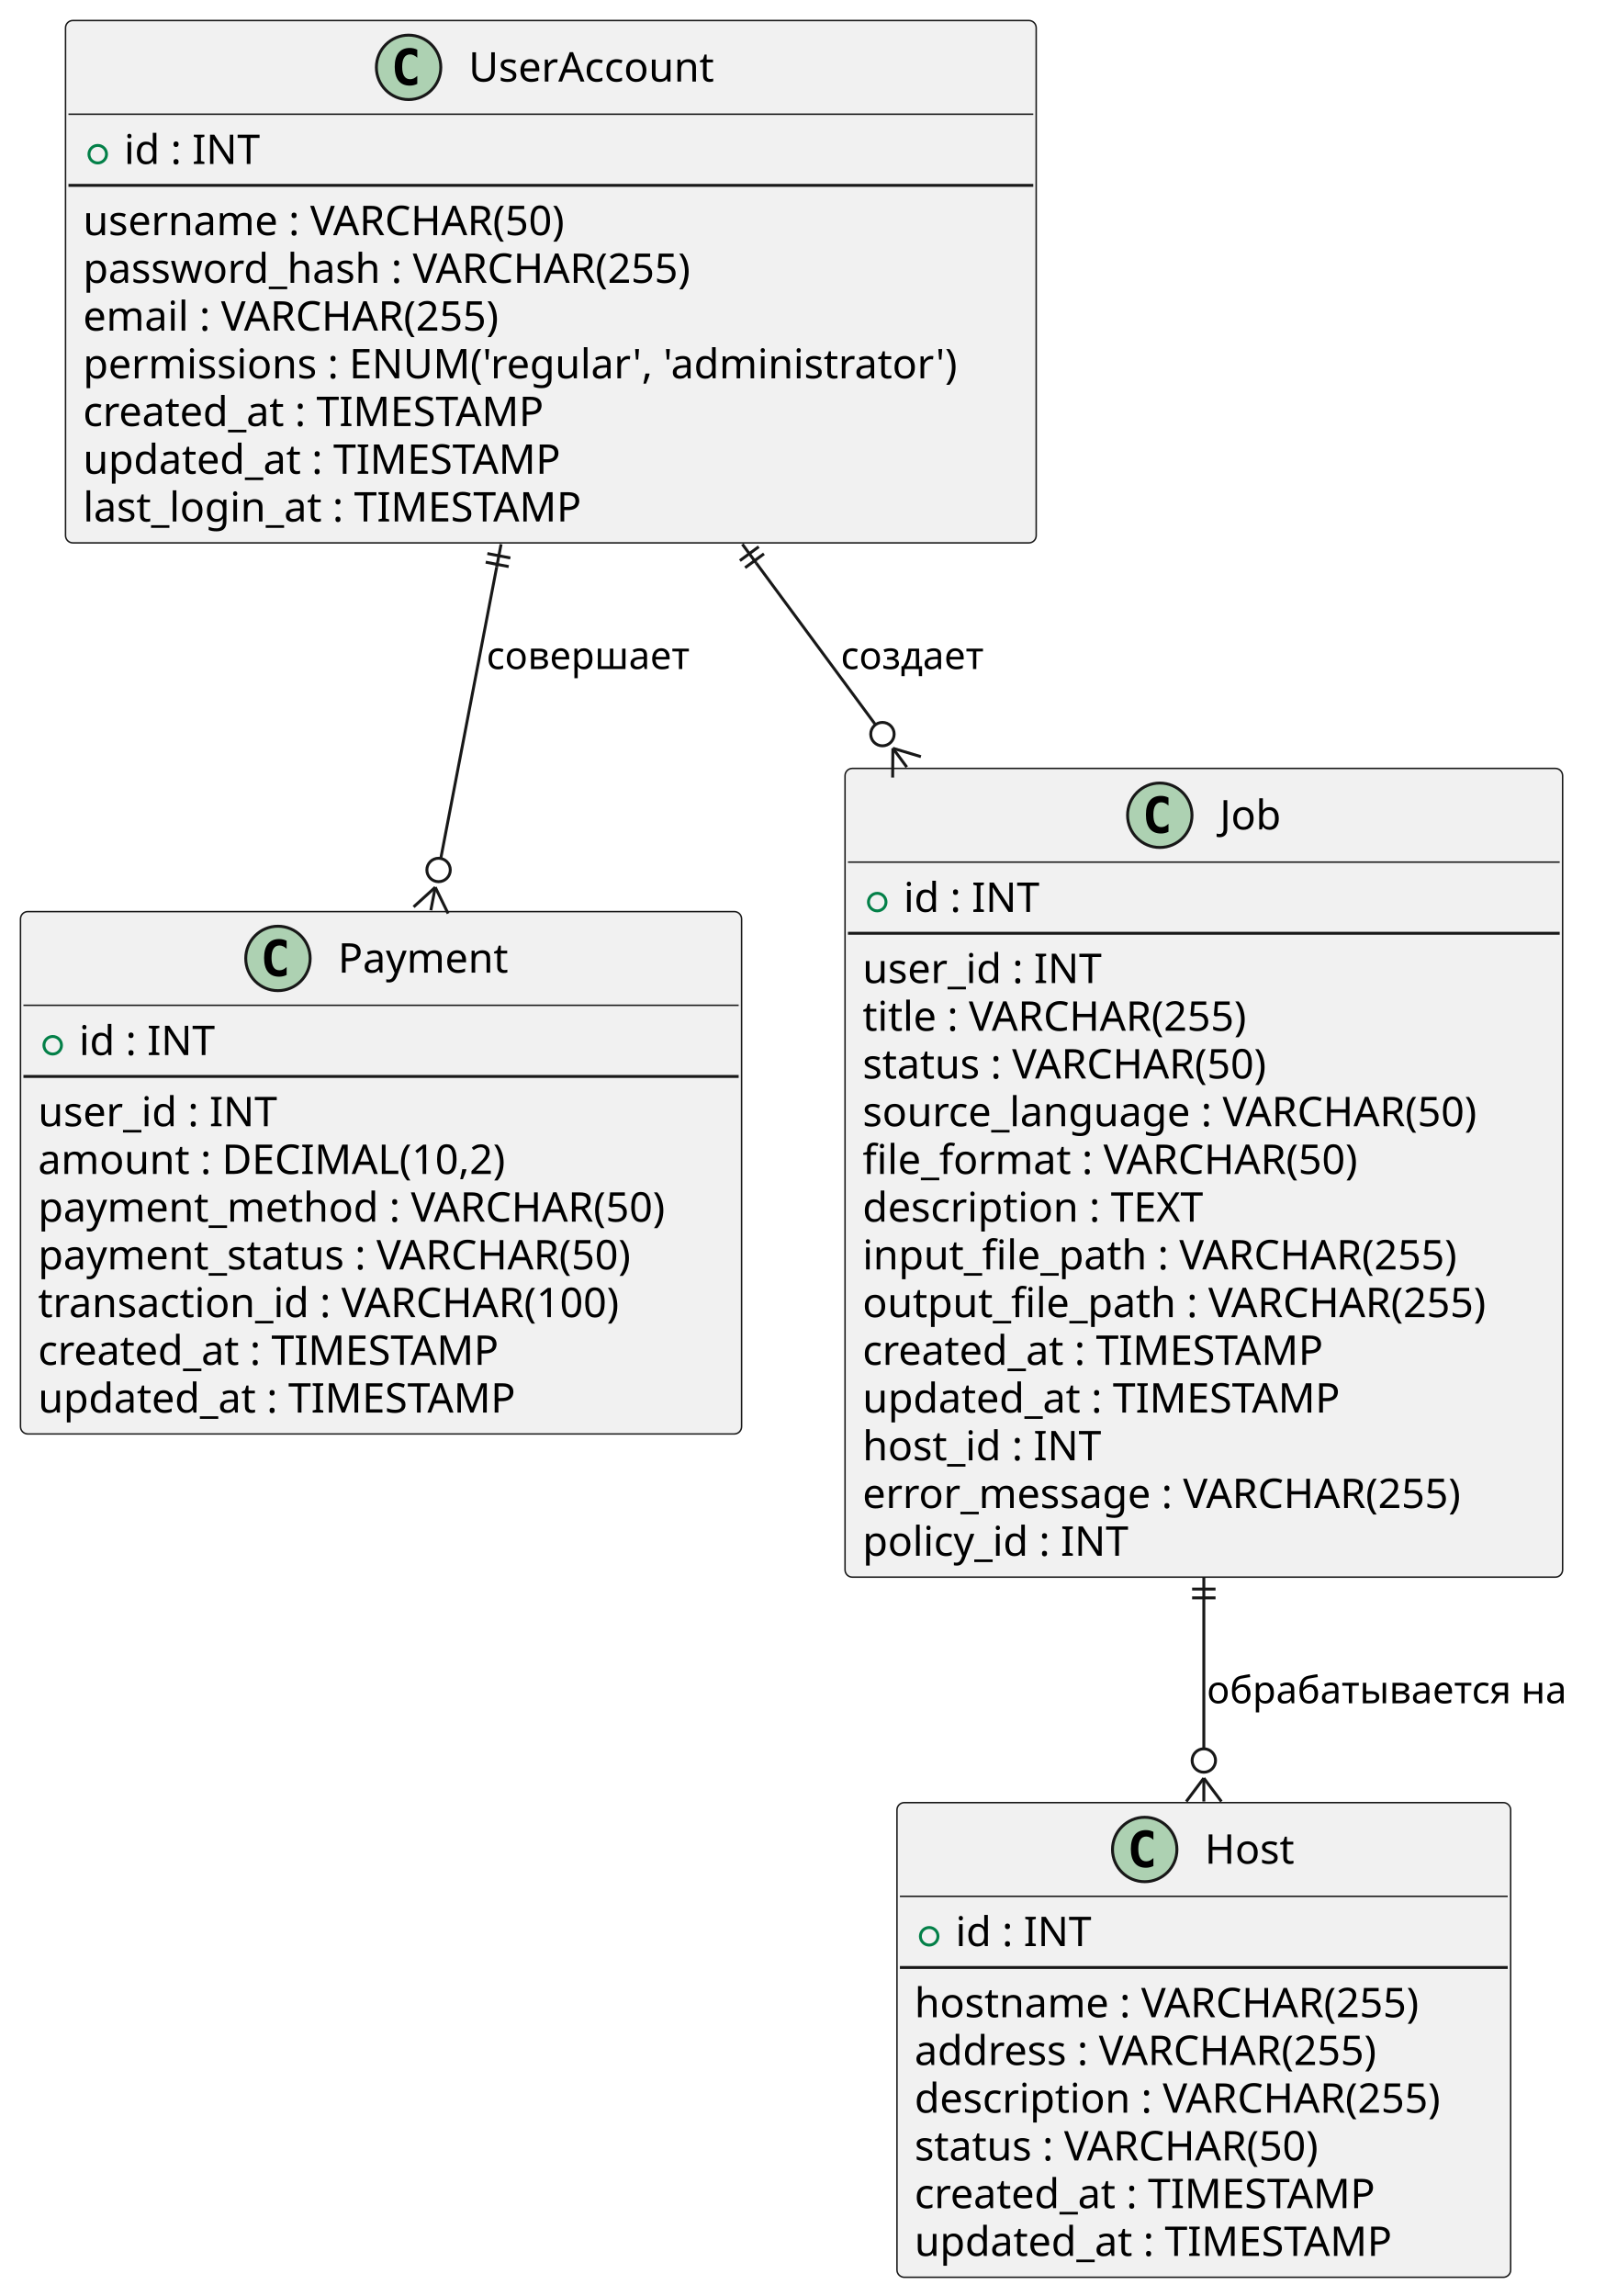
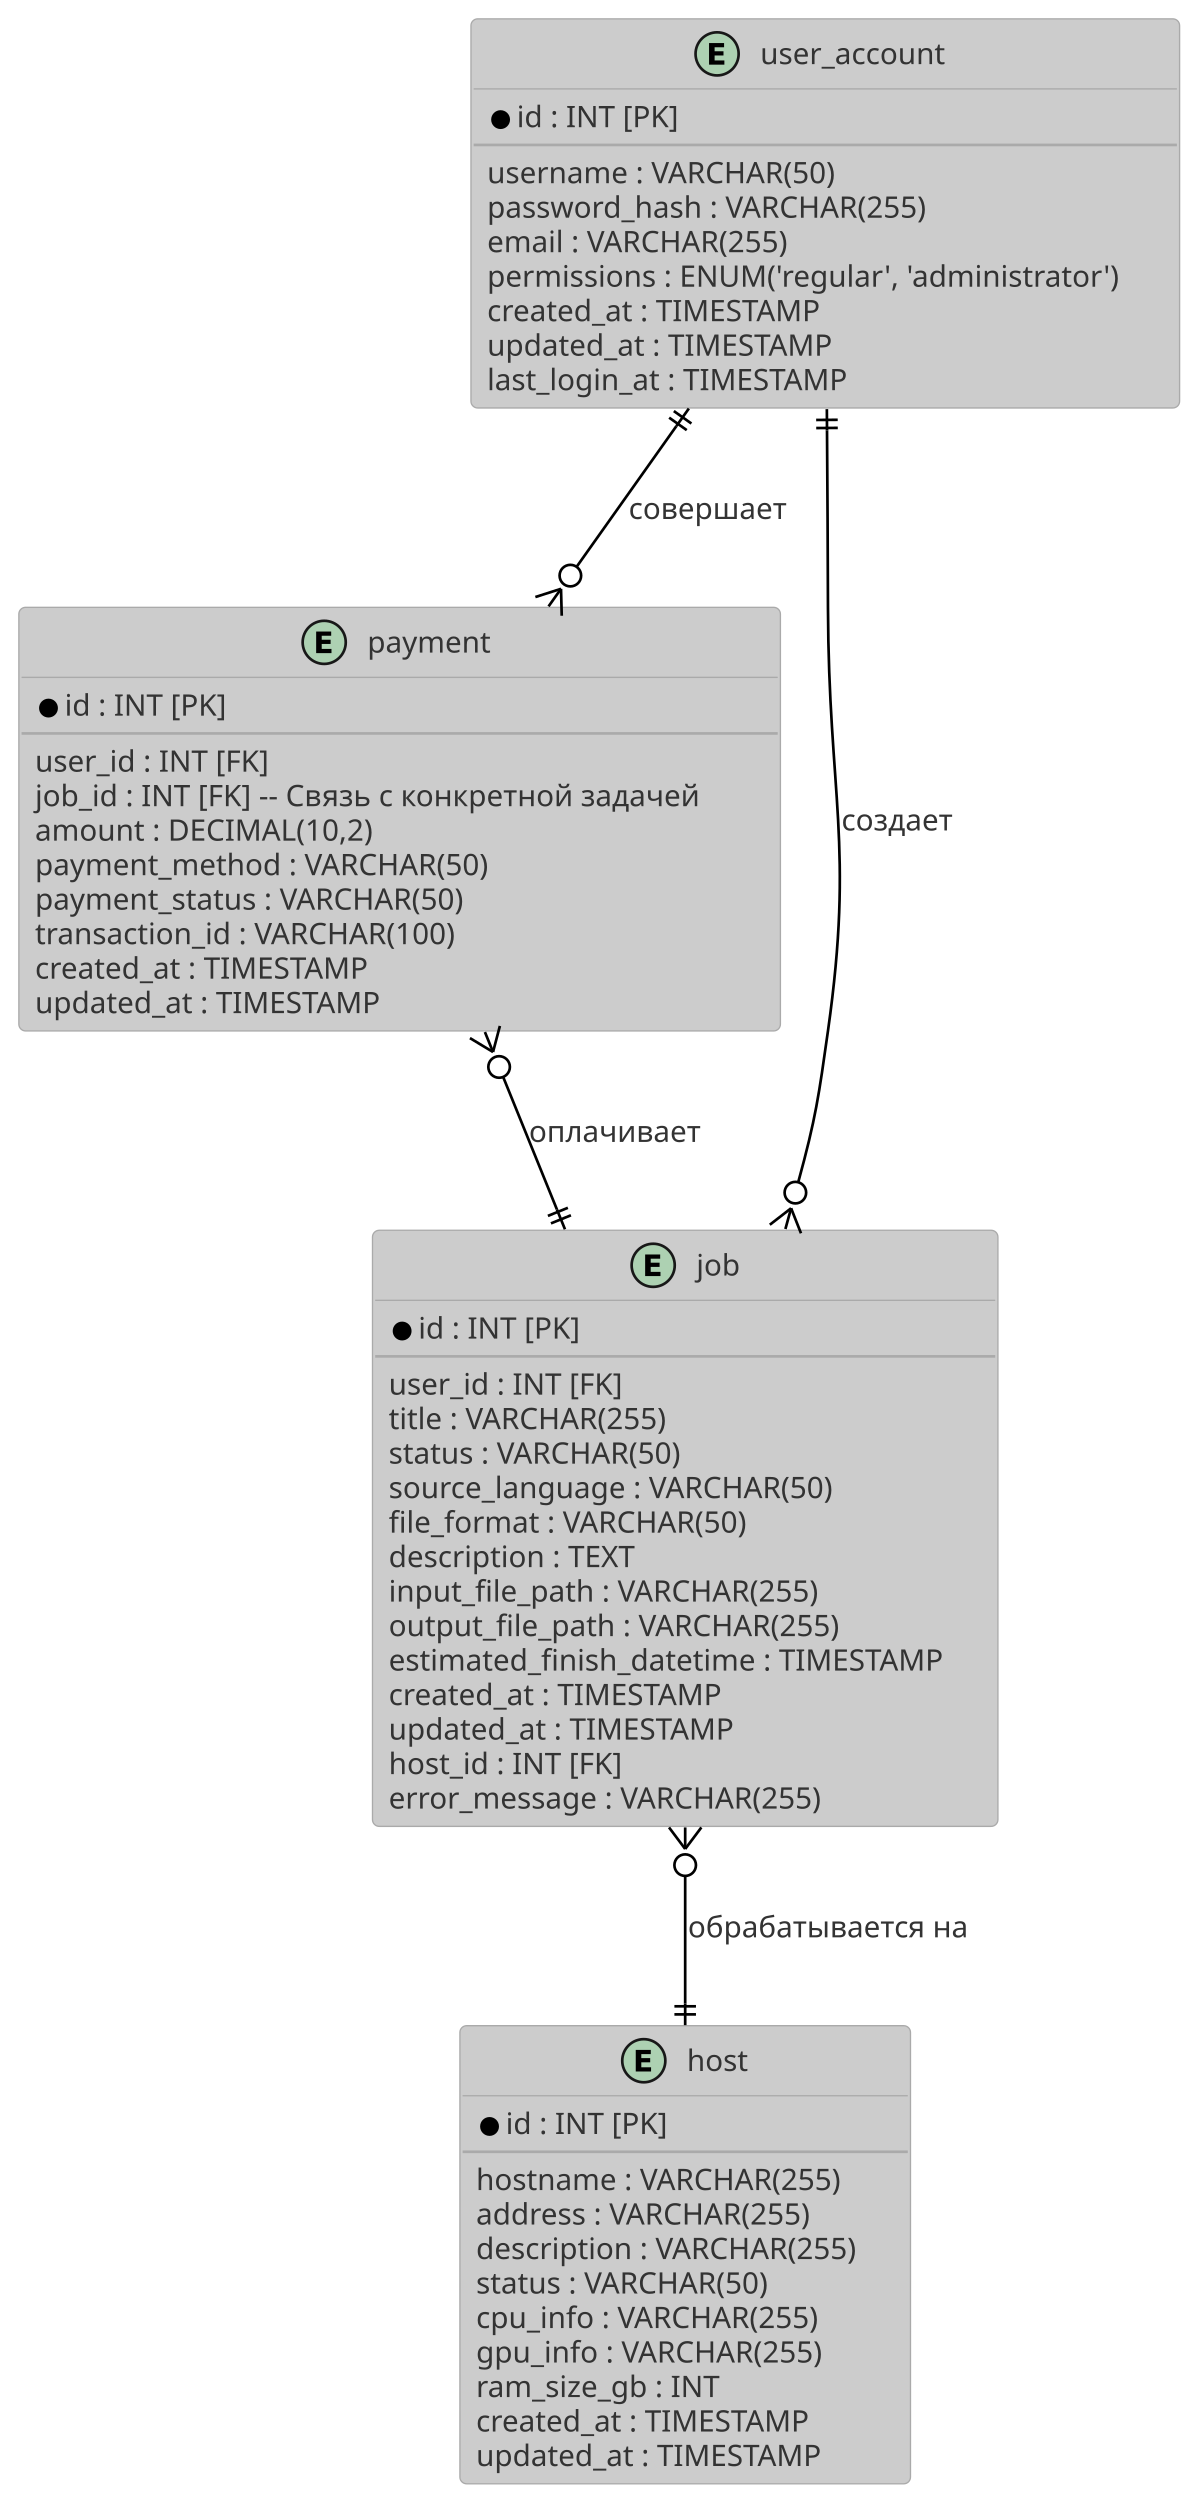
- <svg xmlns="http://www.w3.org/2000/svg" contentStyleType="text/css" height="784px" preserveAspectRatio="none" style="width:552px;height:784px;background:#FFFFFF;" version="1.1" viewBox="0 0 552 784" width="552px" zoomAndPan="magnify">
+ <svg xmlns="http://www.w3.org/2000/svg" contentStyleType="text/css" height="928px" preserveAspectRatio="none" style="width:444px;height:928px;background:#FFFFFF;" version="1.1" viewBox="0 0 444 928" width="444px" zoomAndPan="magnify">
  <defs />
  <g>
    <g id="elem_UserAccount">
-       <rect codeLine="3" fill="#F1F1F1" height="178.375" id="UserAccount" rx="2.5" ry="2.5" style="stroke:#181818;stroke-width:0.5;" width="331.512" x="22.38" y="7" />
-       <ellipse cx="139.545" cy="23" fill="#ADD1B2" rx="11" ry="11" style="stroke:#181818;stroke-width:1.0;" />
-       <path d="M142.513,28.641 Q141.935,28.938 141.295,29.078 Q140.654,29.234 139.951,29.234 Q137.451,29.234 136.123,27.594 Q134.81,25.938 134.81,22.812 Q134.81,19.688 136.123,18.031 Q137.451,16.375 139.951,16.375 Q140.654,16.375 141.295,16.531 Q141.951,16.688 142.513,16.984 L142.513,19.703 Q141.888,19.125 141.295,18.859 Q140.701,18.578 140.076,18.578 Q138.732,18.578 138.045,19.656 Q137.357,20.719 137.357,22.812 Q137.357,24.906 138.045,25.984 Q138.732,27.047 140.076,27.047 Q140.701,27.047 141.295,26.781 Q141.888,26.5 142.513,25.922 L142.513,28.641 Z " fill="#000000" />
-       <text fill="#000000" font-family="sans-serif" font-size="14" lengthAdjust="spacing" textLength="88.683" x="160.045" y="27.847">UserAccount</text>
-       <line style="stroke:#181818;stroke-width:0.5;" x1="23.38" x2="352.892" y1="39" y2="39" />
-       <ellipse cx="33.38" cy="52.648" fill="none" rx="3" ry="3" style="stroke:#038048;stroke-width:1.0;" />
-       <text fill="#000000" font-family="sans-serif" font-size="14" lengthAdjust="spacing" textLength="49.547" x="42.38" y="55.995">id : INT</text>
-       <line style="stroke:#181818;stroke-width:1.0;" x1="23.38" x2="352.892" y1="63.297" y2="63.297" />
-       <text fill="#000000" font-family="sans-serif" font-size="14" lengthAdjust="spacing" textLength="181.084" x="28.38" y="80.292">username : VARCHAR(50)</text>
-       <text fill="#000000" font-family="sans-serif" font-size="14" lengthAdjust="spacing" textLength="227.083" x="28.38" y="96.589">password_hash : VARCHAR(255)</text>
-       <text fill="#000000" font-family="sans-serif" font-size="14" lengthAdjust="spacing" textLength="158.361" x="28.38" y="112.886">email : VARCHAR(255)</text>
-       <text fill="#000000" font-family="sans-serif" font-size="14" lengthAdjust="spacing" textLength="319.512" x="28.38" y="129.183">permissions : ENUM('regular', 'administrator')</text>
-       <text fill="#000000" font-family="sans-serif" font-size="14" lengthAdjust="spacing" textLength="169.463" x="28.38" y="145.48">created_at : TIMESTAMP</text>
-       <text fill="#000000" font-family="sans-serif" font-size="14" lengthAdjust="spacing" textLength="174.043" x="28.38" y="161.776">updated_at : TIMESTAMP</text>
-       <text fill="#000000" font-family="sans-serif" font-size="14" lengthAdjust="spacing" textLength="182.185" x="28.38" y="178.073">last_login_at : TIMESTAMP</text>
+       <rect codeLine="3" fill="#CCCCCC" height="144.438" id="UserAccount" rx="2.5" ry="2.5" style="stroke:#AAAAAA;stroke-width:0.5;" width="263.045" x="174.82" y="7" />
+       <ellipse cx="266.185" cy="20" fill="#ADD1B2" rx="8" ry="8" style="stroke:#181818;stroke-width:1.0;" />
+       <path d="M263.2,15.984 L268.779,15.984 L268.779,17.547 L265.263,17.547 L265.263,19.031 L268.56,19.031 L268.56,20.594 L265.263,20.594 L265.263,22.438 L268.888,22.438 L268.888,24 L263.2,24 L263.2,15.984 Z " fill="#000000" />
+       <text fill="#333333" font-family="Verdana" font-size="11" lengthAdjust="spacing" textLength="73.315" x="282.185" y="23.808">user_account</text>
+       <line style="stroke:#AAAAAA;stroke-width:0.5;" x1="175.82" x2="436.865" y1="33" y2="33" />
+       <ellipse cx="185.82" cy="44.402" fill="#000000" rx="3" ry="3" style="stroke:#000000;stroke-width:1.0;" />
+       <text fill="#333333" font-family="sans-serif" font-size="11" lengthAdjust="spacing" textLength="64.856" x="191.82" y="47.21">id : INT [PK]</text>
+       <line style="stroke:#AAAAAA;stroke-width:1.0;" x1="175.82" x2="436.865" y1="53.805" y2="53.805" />
+       <text fill="#333333" font-family="sans-serif" font-size="11" lengthAdjust="spacing" textLength="142.28" x="180.82" y="68.015">username : VARCHAR(50)</text>
+       <text fill="#333333" font-family="sans-serif" font-size="11" lengthAdjust="spacing" textLength="178.422" x="180.82" y="80.82">password_hash : VARCHAR(255)</text>
+       <text fill="#333333" font-family="sans-serif" font-size="11" lengthAdjust="spacing" textLength="124.427" x="180.82" y="93.624">email : VARCHAR(255)</text>
+       <text fill="#333333" font-family="sans-serif" font-size="11" lengthAdjust="spacing" textLength="251.045" x="180.82" y="106.429">permissions : ENUM('regular', 'administrator')</text>
+       <text fill="#333333" font-family="sans-serif" font-size="11" lengthAdjust="spacing" textLength="133.149" x="180.82" y="119.234">created_at : TIMESTAMP</text>
+       <text fill="#333333" font-family="sans-serif" font-size="11" lengthAdjust="spacing" textLength="136.748" x="180.82" y="132.039">updated_at : TIMESTAMP</text>
+       <text fill="#333333" font-family="sans-serif" font-size="11" lengthAdjust="spacing" textLength="143.145" x="180.82" y="144.843">last_login_at : TIMESTAMP</text>
    </g>
    <g id="elem_Payment">
-       <rect codeLine="15" fill="#F1F1F1" height="178.375" id="Payment" rx="2.5" ry="2.5" style="stroke:#181818;stroke-width:0.5;" width="246.274" x="7" y="311.27" />
-       <ellipse cx="94.927" cy="327.27" fill="#ADD1B2" rx="11" ry="11" style="stroke:#181818;stroke-width:1.0;" />
-       <path d="M97.896,332.911 Q97.318,333.207 96.677,333.348 Q96.037,333.504 95.334,333.504 Q92.834,333.504 91.505,331.864 Q90.193,330.207 90.193,327.082 Q90.193,323.957 91.505,322.301 Q92.834,320.645 95.334,320.645 Q96.037,320.645 96.677,320.801 Q97.334,320.957 97.896,321.254 L97.896,323.973 Q97.271,323.395 96.677,323.129 Q96.084,322.848 95.459,322.848 Q94.115,322.848 93.427,323.926 Q92.74,324.989 92.74,327.082 Q92.74,329.176 93.427,330.254 Q94.115,331.317 95.459,331.317 Q96.084,331.317 96.677,331.051 Q97.271,330.77 97.896,330.192 L97.896,332.911 Z " fill="#000000" />
-       <text fill="#000000" font-family="sans-serif" font-size="14" lengthAdjust="spacing" textLength="61.92" x="115.427" y="332.117">Payment</text>
-       <line style="stroke:#181818;stroke-width:0.5;" x1="8" x2="252.274" y1="343.27" y2="343.27" />
-       <ellipse cx="18" cy="356.918" fill="none" rx="3" ry="3" style="stroke:#038048;stroke-width:1.0;" />
-       <text fill="#000000" font-family="sans-serif" font-size="14" lengthAdjust="spacing" textLength="49.547" x="27" y="360.265">id : INT</text>
-       <line style="stroke:#181818;stroke-width:1.0;" x1="8" x2="252.274" y1="367.567" y2="367.567" />
-       <text fill="#000000" font-family="sans-serif" font-size="14" lengthAdjust="spacing" textLength="87.083" x="13" y="384.562">user_id : INT</text>
-       <text fill="#000000" font-family="sans-serif" font-size="14" lengthAdjust="spacing" textLength="172.717" x="13" y="400.859">amount : DECIMAL(10,2)</text>
-       <text fill="#000000" font-family="sans-serif" font-size="14" lengthAdjust="spacing" textLength="234.274" x="13" y="417.156">payment_method : VARCHAR(50)</text>
-       <text fill="#000000" font-family="sans-serif" font-size="14" lengthAdjust="spacing" textLength="223.227" x="13" y="433.453">payment_status : VARCHAR(50)</text>
-       <text fill="#000000" font-family="sans-serif" font-size="14" lengthAdjust="spacing" textLength="218.613" x="13" y="449.75">transaction_id : VARCHAR(100)</text>
-       <text fill="#000000" font-family="sans-serif" font-size="14" lengthAdjust="spacing" textLength="169.463" x="13" y="466.046">created_at : TIMESTAMP</text>
-       <text fill="#000000" font-family="sans-serif" font-size="14" lengthAdjust="spacing" textLength="174.043" x="13" y="482.343">updated_at : TIMESTAMP</text>
+       <rect codeLine="15" fill="#CCCCCC" height="157.242" id="Payment" rx="2.5" ry="2.5" style="stroke:#AAAAAA;stroke-width:0.5;" width="282.687" x="7" y="225.44" />
+       <ellipse cx="120.343" cy="238.44" fill="#ADD1B2" rx="8" ry="8" style="stroke:#181818;stroke-width:1.0;" />
+       <path d="M117.359,234.424 L122.937,234.424 L122.937,235.987 L119.421,235.987 L119.421,237.471 L122.718,237.471 L122.718,239.034 L119.421,239.034 L119.421,240.877 L123.046,240.877 L123.046,242.44 L117.359,242.44 L117.359,234.424 Z " fill="#000000" />
+       <text fill="#333333" font-family="Verdana" font-size="11" lengthAdjust="spacing" textLength="49.001" x="136.343" y="242.248">payment</text>
+       <line style="stroke:#AAAAAA;stroke-width:0.5;" x1="8" x2="288.687" y1="251.44" y2="251.44" />
+       <ellipse cx="18" cy="262.842" fill="#000000" rx="3" ry="3" style="stroke:#000000;stroke-width:1.0;" />
+       <text fill="#333333" font-family="sans-serif" font-size="11" lengthAdjust="spacing" textLength="64.856" x="24" y="265.65">id : INT [PK]</text>
+       <line style="stroke:#AAAAAA;stroke-width:1.0;" x1="8" x2="288.687" y1="272.245" y2="272.245" />
+       <text fill="#333333" font-family="sans-serif" font-size="11" lengthAdjust="spacing" textLength="94.043" x="13" y="286.455">user_id : INT [FK]</text>
+       <text fill="#333333" font-family="sans-serif" font-size="11" lengthAdjust="spacing" textLength="270.687" x="13" y="299.26">job_id : INT [FK]  -- Связь с конкретной задачей</text>
+       <text fill="#333333" font-family="sans-serif" font-size="11" lengthAdjust="spacing" textLength="135.706" x="13" y="312.065">amount : DECIMAL(10,2)</text>
+       <text fill="#333333" font-family="sans-serif" font-size="11" lengthAdjust="spacing" textLength="184.073" x="13" y="324.869">payment_method : VARCHAR(50)</text>
+       <text fill="#333333" font-family="sans-serif" font-size="11" lengthAdjust="spacing" textLength="175.393" x="13" y="337.674">payment_status : VARCHAR(50)</text>
+       <text fill="#333333" font-family="sans-serif" font-size="11" lengthAdjust="spacing" textLength="171.768" x="13" y="350.479">transaction_id : VARCHAR(100)</text>
+       <text fill="#333333" font-family="sans-serif" font-size="11" lengthAdjust="spacing" textLength="133.149" x="13" y="363.283">created_at : TIMESTAMP</text>
+       <text fill="#333333" font-family="sans-serif" font-size="11" lengthAdjust="spacing" textLength="136.748" x="13" y="376.088">updated_at : TIMESTAMP</text>
    </g>
    <g id="elem_Job">
-       <rect codeLine="27" fill="#F1F1F1" height="276.156" id="Job" rx="2.5" ry="2.5" style="stroke:#181818;stroke-width:0.5;" width="245.078" x="288.6" y="262.38" />
-       <ellipse cx="396.099" cy="278.38" fill="#ADD1B2" rx="11" ry="11" style="stroke:#181818;stroke-width:1.0;" />
-       <path d="M399.067,284.021 Q398.489,284.317 397.849,284.458 Q397.208,284.614 396.505,284.614 Q394.005,284.614 392.677,282.974 Q391.364,281.317 391.364,278.192 Q391.364,275.067 392.677,273.411 Q394.005,271.755 396.505,271.755 Q397.208,271.755 397.849,271.911 Q398.505,272.067 399.067,272.364 L399.067,275.083 Q398.442,274.505 397.849,274.239 Q397.255,273.958 396.63,273.958 Q395.286,273.958 394.599,275.036 Q393.911,276.099 393.911,278.192 Q393.911,280.286 394.599,281.364 Q395.286,282.427 396.63,282.427 Q397.255,282.427 397.849,282.161 Q398.442,281.88 399.067,281.302 L399.067,284.021 Z " fill="#000000" />
-       <text fill="#000000" font-family="sans-serif" font-size="14" lengthAdjust="spacing" textLength="21.581" x="416.599" y="283.227">Job</text>
-       <line style="stroke:#181818;stroke-width:0.5;" x1="289.6" x2="532.678" y1="294.38" y2="294.38" />
-       <ellipse cx="299.6" cy="308.028" fill="none" rx="3" ry="3" style="stroke:#038048;stroke-width:1.0;" />
-       <text fill="#000000" font-family="sans-serif" font-size="14" lengthAdjust="spacing" textLength="49.547" x="308.6" y="311.375">id : INT</text>
-       <line style="stroke:#181818;stroke-width:1.0;" x1="289.6" x2="532.678" y1="318.677" y2="318.677" />
-       <text fill="#000000" font-family="sans-serif" font-size="14" lengthAdjust="spacing" textLength="87.083" x="294.6" y="335.672">user_id : INT</text>
-       <text fill="#000000" font-family="sans-serif" font-size="14" lengthAdjust="spacing" textLength="147.123" x="294.6" y="351.969">title : VARCHAR(255)</text>
-       <text fill="#000000" font-family="sans-serif" font-size="14" lengthAdjust="spacing" textLength="153.863" x="294.6" y="368.266">status : VARCHAR(50)</text>
-       <text fill="#000000" font-family="sans-serif" font-size="14" lengthAdjust="spacing" textLength="229.824" x="294.6" y="384.563">source_language : VARCHAR(50)</text>
-       <text fill="#000000" font-family="sans-serif" font-size="14" lengthAdjust="spacing" textLength="186.122" x="294.6" y="400.86">file_format : VARCHAR(50)</text>
-       <text fill="#000000" font-family="sans-serif" font-size="14" lengthAdjust="spacing" textLength="126.998" x="294.6" y="417.156">description : TEXT</text>
-       <text fill="#000000" font-family="sans-serif" font-size="14" lengthAdjust="spacing" textLength="222.913" x="294.6" y="433.453">input_file_path : VARCHAR(255)</text>
-       <text fill="#000000" font-family="sans-serif" font-size="14" lengthAdjust="spacing" textLength="233.078" x="294.6" y="449.75">output_file_path : VARCHAR(255)</text>
-       <text fill="#000000" font-family="sans-serif" font-size="14" lengthAdjust="spacing" textLength="169.463" x="294.6" y="466.047">created_at : TIMESTAMP</text>
-       <text fill="#000000" font-family="sans-serif" font-size="14" lengthAdjust="spacing" textLength="174.043" x="294.6" y="482.344">updated_at : TIMESTAMP</text>
-       <text fill="#000000" font-family="sans-serif" font-size="14" lengthAdjust="spacing" textLength="86.769" x="294.6" y="498.641">host_id : INT</text>
-       <text fill="#000000" font-family="sans-serif" font-size="14" lengthAdjust="spacing" textLength="224.116" x="294.6" y="514.938">error_message : VARCHAR(255)</text>
-       <text fill="#000000" font-family="sans-serif" font-size="14" lengthAdjust="spacing" textLength="97.761" x="294.6" y="531.235">policy_id : INT</text>
+       <rect codeLine="28" fill="#CCCCCC" height="221.266" id="Job" rx="2.5" ry="2.5" style="stroke:#AAAAAA;stroke-width:0.5;" width="232.156" x="138.27" y="456.68" />
+       <ellipse cx="242.464" cy="469.68" fill="#ADD1B2" rx="8" ry="8" style="stroke:#181818;stroke-width:1.0;" />
+       <path d="M239.479,465.664 L245.057,465.664 L245.057,467.227 L241.542,467.227 L241.542,468.711 L244.839,468.711 L244.839,470.274 L241.542,470.274 L241.542,472.118 L245.167,472.118 L245.167,473.68 L239.479,473.68 L239.479,465.664 Z " fill="#000000" />
+       <text fill="#333333" font-family="Verdana" font-size="11" lengthAdjust="spacing" textLength="16.769" x="258.464" y="473.488">job</text>
+       <line style="stroke:#AAAAAA;stroke-width:0.5;" x1="139.27" x2="369.426" y1="482.68" y2="482.68" />
+       <ellipse cx="149.27" cy="494.082" fill="#000000" rx="3" ry="3" style="stroke:#000000;stroke-width:1.0;" />
+       <text fill="#333333" font-family="sans-serif" font-size="11" lengthAdjust="spacing" textLength="64.856" x="155.27" y="496.89">id : INT [PK]</text>
+       <line style="stroke:#AAAAAA;stroke-width:1.0;" x1="139.27" x2="369.426" y1="503.485" y2="503.485" />
+       <text fill="#333333" font-family="sans-serif" font-size="11" lengthAdjust="spacing" textLength="94.043" x="144.27" y="517.695">user_id : INT [FK]</text>
+       <text fill="#333333" font-family="sans-serif" font-size="11" lengthAdjust="spacing" textLength="115.597" x="144.27" y="530.5">title : VARCHAR(255)</text>
+       <text fill="#333333" font-family="sans-serif" font-size="11" lengthAdjust="spacing" textLength="120.893" x="144.27" y="543.304">status : VARCHAR(50)</text>
+       <text fill="#333333" font-family="sans-serif" font-size="11" lengthAdjust="spacing" textLength="180.576" x="144.27" y="556.109">source_language : VARCHAR(50)</text>
+       <text fill="#333333" font-family="sans-serif" font-size="11" lengthAdjust="spacing" textLength="146.239" x="144.27" y="568.914">file_format : VARCHAR(50)</text>
+       <text fill="#333333" font-family="sans-serif" font-size="11" lengthAdjust="spacing" textLength="99.784" x="144.27" y="581.719">description : TEXT</text>
+       <text fill="#333333" font-family="sans-serif" font-size="11" lengthAdjust="spacing" textLength="175.146" x="144.27" y="594.523">input_file_path : VARCHAR(255)</text>
+       <text fill="#333333" font-family="sans-serif" font-size="11" lengthAdjust="spacing" textLength="183.133" x="144.27" y="607.328">output_file_path : VARCHAR(255)</text>
+       <text fill="#333333" font-family="sans-serif" font-size="11" lengthAdjust="spacing" textLength="220.156" x="144.27" y="620.133">estimated_finish_datetime : TIMESTAMP</text>
+       <text fill="#333333" font-family="sans-serif" font-size="11" lengthAdjust="spacing" textLength="133.149" x="144.27" y="632.937">created_at : TIMESTAMP</text>
+       <text fill="#333333" font-family="sans-serif" font-size="11" lengthAdjust="spacing" textLength="136.748" x="144.27" y="645.742">updated_at : TIMESTAMP</text>
+       <text fill="#333333" font-family="sans-serif" font-size="11" lengthAdjust="spacing" textLength="93.795" x="144.27" y="658.547">host_id : INT [FK]</text>
+       <text fill="#333333" font-family="sans-serif" font-size="11" lengthAdjust="spacing" textLength="176.091" x="144.27" y="671.351">error_message : VARCHAR(255)</text>
    </g>
    <g id="elem_Host">
-       <rect codeLine="46" fill="#F1F1F1" height="162.078" id="Host" rx="2.5" ry="2.5" style="stroke:#181818;stroke-width:0.5;" width="209.593" x="306.34" y="615.53" />
-       <ellipse cx="390.948" cy="631.53" fill="#ADD1B2" rx="11" ry="11" style="stroke:#181818;stroke-width:1.0;" />
-       <path d="M393.917,637.171 Q393.339,637.467 392.698,637.608 Q392.058,637.764 391.355,637.764 Q388.855,637.764 387.526,636.124 Q386.214,634.467 386.214,631.342 Q386.214,628.217 387.526,626.561 Q388.855,624.905 391.355,624.905 Q392.058,624.905 392.698,625.061 Q393.355,625.217 393.917,625.514 L393.917,628.233 Q393.292,627.655 392.698,627.389 Q392.105,627.108 391.48,627.108 Q390.136,627.108 389.448,628.186 Q388.761,629.249 388.761,631.342 Q388.761,633.436 389.448,634.514 Q390.136,635.577 391.48,635.577 Q392.105,635.577 392.698,635.311 Q393.292,635.03 393.917,634.452 L393.917,637.171 Z " fill="#000000" />
-       <text fill="#000000" font-family="sans-serif" font-size="14" lengthAdjust="spacing" textLength="31.876" x="411.448" y="636.377">Host</text>
-       <line style="stroke:#181818;stroke-width:0.5;" x1="307.34" x2="514.933" y1="647.53" y2="647.53" />
-       <ellipse cx="317.34" cy="661.178" fill="none" rx="3" ry="3" style="stroke:#038048;stroke-width:1.0;" />
-       <text fill="#000000" font-family="sans-serif" font-size="14" lengthAdjust="spacing" textLength="49.547" x="326.34" y="664.525">id : INT</text>
-       <line style="stroke:#181818;stroke-width:1.0;" x1="307.34" x2="514.933" y1="671.827" y2="671.827" />
-       <text fill="#000000" font-family="sans-serif" font-size="14" lengthAdjust="spacing" textLength="189.677" x="312.34" y="688.822">hostname : VARCHAR(255)</text>
-       <text fill="#000000" font-family="sans-serif" font-size="14" lengthAdjust="spacing" textLength="175.061" x="312.34" y="705.119">address : VARCHAR(255)</text>
-       <text fill="#000000" font-family="sans-serif" font-size="14" lengthAdjust="spacing" textLength="197.593" x="312.34" y="721.416">description : VARCHAR(255)</text>
-       <text fill="#000000" font-family="sans-serif" font-size="14" lengthAdjust="spacing" textLength="153.863" x="312.34" y="737.713">status : VARCHAR(50)</text>
-       <text fill="#000000" font-family="sans-serif" font-size="14" lengthAdjust="spacing" textLength="169.463" x="312.34" y="754.01">created_at : TIMESTAMP</text>
-       <text fill="#000000" font-family="sans-serif" font-size="14" lengthAdjust="spacing" textLength="174.043" x="312.34" y="770.306">updated_at : TIMESTAMP</text>
+       <rect codeLine="46" fill="#CCCCCC" height="170.047" id="Host" rx="2.5" ry="2.5" style="stroke:#AAAAAA;stroke-width:0.5;" width="167.251" x="170.72" y="751.94" />
+       <ellipse cx="238.973" cy="764.94" fill="#ADD1B2" rx="8" ry="8" style="stroke:#181818;stroke-width:1.0;" />
+       <path d="M235.989,760.924 L241.567,760.924 L241.567,762.487 L238.051,762.487 L238.051,763.971 L241.348,763.971 L241.348,765.534 L238.051,765.534 L238.051,767.378 L241.676,767.378 L241.676,768.94 L235.989,768.94 L235.989,760.924 Z " fill="#000000" />
+       <text fill="#333333" font-family="Verdana" font-size="11" lengthAdjust="spacing" textLength="23.746" x="254.973" y="768.748">host</text>
+       <line style="stroke:#AAAAAA;stroke-width:0.5;" x1="171.72" x2="336.971" y1="777.94" y2="777.94" />
+       <ellipse cx="181.72" cy="789.342" fill="#000000" rx="3" ry="3" style="stroke:#000000;stroke-width:1.0;" />
+       <text fill="#333333" font-family="sans-serif" font-size="11" lengthAdjust="spacing" textLength="64.856" x="187.72" y="792.15">id : INT [PK]</text>
+       <line style="stroke:#AAAAAA;stroke-width:1.0;" x1="171.72" x2="336.971" y1="798.745" y2="798.745" />
+       <text fill="#333333" font-family="sans-serif" font-size="11" lengthAdjust="spacing" textLength="149.032" x="176.72" y="812.955">hostname : VARCHAR(255)</text>
+       <text fill="#333333" font-family="sans-serif" font-size="11" lengthAdjust="spacing" textLength="137.548" x="176.72" y="825.76">address : VARCHAR(255)</text>
+       <text fill="#333333" font-family="sans-serif" font-size="11" lengthAdjust="spacing" textLength="155.251" x="176.72" y="838.564">description : VARCHAR(255)</text>
+       <text fill="#333333" font-family="sans-serif" font-size="11" lengthAdjust="spacing" textLength="120.893" x="176.72" y="851.369">status : VARCHAR(50)</text>
+       <text fill="#333333" font-family="sans-serif" font-size="11" lengthAdjust="spacing" textLength="140.223" x="176.72" y="864.174">cpu_info : VARCHAR(255)</text>
+       <text fill="#333333" font-family="sans-serif" font-size="11" lengthAdjust="spacing" textLength="141.158" x="176.72" y="876.979">gpu_info : VARCHAR(255)</text>
+       <text fill="#333333" font-family="sans-serif" font-size="11" lengthAdjust="spacing" textLength="97.163" x="176.72" y="889.783">ram_size_gb : INT</text>
+       <text fill="#333333" font-family="sans-serif" font-size="11" lengthAdjust="spacing" textLength="133.149" x="176.72" y="902.588">created_at : TIMESTAMP</text>
+       <text fill="#333333" font-family="sans-serif" font-size="11" lengthAdjust="spacing" textLength="136.748" x="176.72" y="915.393">updated_at : TIMESTAMP</text>
    </g>
    <g id="link_UserAccount_Payment">
-       <path codeLine="60" d="M169.621,193.696 C162.061,233.056 158.09,253.762 150.54,293.132 " fill="none" id="UserAccount-Payment" style="stroke:#181818;stroke-width:1.0;" />
-       <line style="stroke:#181818;stroke-width:1.0;" x1="166.447" x2="174.304" y1="189.014" y2="190.523" />
-       <line style="stroke:#181818;stroke-width:1.0;" x1="165.881" x2="173.738" y1="191.96" y2="193.469" />
-       <line style="stroke:#181818;stroke-width:1.0;" x1="169.621" x2="171.13" y1="193.696" y2="185.84" />
-       <line style="stroke:#181818;stroke-width:1.0;" x1="148.657" x2="153.043" y1="302.953" y2="311.94" />
-       <line style="stroke:#181818;stroke-width:1.0;" x1="148.657" x2="141.257" y1="302.953" y2="309.68" />
-       <line style="stroke:#181818;stroke-width:1.0;" x1="148.657" x2="147.15" y1="302.953" y2="310.81" />
-       <ellipse cx="149.787" cy="297.06" fill="none" rx="4" ry="4" style="stroke:#181818;stroke-width:1.0;" />
-       <text fill="#000000" font-family="sans-serif" font-size="13" lengthAdjust="spacing" textLength="74.445" x="166.14" y="228.447">совершает</text>
+       <path codeLine="61" d="M251.073,158.166 C234.463,181.596 230.96,186.526 214.03,210.406 " fill="none" id="UserAccount-Payment" style="stroke:#000000;stroke-width:1.0;" />
+       <line style="stroke:#000000;stroke-width:1.0;" x1="250.124" x2="256.65" y1="152.59" y2="157.216" />
+       <line style="stroke:#000000;stroke-width:1.0;" x1="248.388" x2="254.915" y1="155.037" y2="159.664" />
+       <line style="stroke:#000000;stroke-width:1.0;" x1="251.073" x2="255.7" y1="158.166" y2="151.64" />
+       <line style="stroke:#000000;stroke-width:1.0;" x1="208.247" x2="208.515" y1="218.564" y2="228.56" />
+       <line style="stroke:#000000;stroke-width:1.0;" x1="208.247" x2="198.725" y1="218.564" y2="221.62" />
+       <line style="stroke:#000000;stroke-width:1.0;" x1="208.247" x2="203.62" y1="218.564" y2="225.09" />
+       <ellipse cx="211.717" cy="213.669" fill="none" rx="4" ry="4" style="stroke:#000000;stroke-width:1.0;" />
+       <text fill="#333333" font-family="Verdana" font-size="11" lengthAdjust="spacing" textLength="62.992" x="233.34" y="192.65">совершает</text>
    </g>
    <g id="link_UserAccount_Job">
-       <path codeLine="62" d="M258.289,192.278 C275.889,216.138 279.921,221.608 299.001,247.458 " fill="none" id="UserAccount-Job" style="stroke:#181818;stroke-width:1.0;" />
-       <line style="stroke:#181818;stroke-width:1.0;" x1="252.696" x2="259.134" y1="191.434" y2="186.685" />
-       <line style="stroke:#181818;stroke-width:1.0;" x1="254.476" x2="260.914" y1="193.848" y2="189.099" />
-       <line style="stroke:#181818;stroke-width:1.0;" x1="258.289" x2="253.54" y1="192.278" y2="185.84" />
-       <line style="stroke:#181818;stroke-width:1.0;" x1="304.939" x2="314.517" y1="255.503" y2="258.377" />
-       <line style="stroke:#181818;stroke-width:1.0;" x1="304.939" x2="304.863" y1="255.503" y2="265.503" />
-       <line style="stroke:#181818;stroke-width:1.0;" x1="304.939" x2="309.69" y1="255.503" y2="261.94" />
-       <ellipse cx="301.376" cy="250.676" fill="none" rx="4" ry="4" style="stroke:#181818;stroke-width:1.0;" />
-       <text fill="#000000" font-family="sans-serif" font-size="13" lengthAdjust="spacing" textLength="54.539" x="287.14" y="228.447">создает</text>
+       <path codeLine="62" d="M306.988,159.86 C307.158,183.31 307.26,201.48 307.34,225.44 C307.58,295.32 317.13,313.48 307.34,382.68 C303.93,406.83 302.87,414.891 296.3,438.851 " fill="none" id="UserAccount-Job" style="stroke:#000000;stroke-width:1.0;" />
+       <line style="stroke:#000000;stroke-width:1.0;" x1="302.959" x2="310.959" y1="155.889" y2="155.831" />
+       <line style="stroke:#000000;stroke-width:1.0;" x1="302.981" x2="310.981" y1="158.889" y2="158.831" />
+       <line style="stroke:#000000;stroke-width:1.0;" x1="306.988" x2="306.93" y1="159.86" y2="151.86" />
+       <line style="stroke:#000000;stroke-width:1.0;" x1="293.656" x2="297.326" y1="448.495" y2="457.797" />
+       <line style="stroke:#000000;stroke-width:1.0;" x1="293.656" x2="285.754" y1="448.495" y2="454.623" />
+       <line style="stroke:#000000;stroke-width:1.0;" x1="293.656" x2="291.54" y1="448.495" y2="456.21" />
+       <ellipse cx="295.242" cy="442.708" fill="none" rx="4" ry="4" style="stroke:#000000;stroke-width:1.0;" />
+       <text fill="#333333" font-family="Verdana" font-size="11" lengthAdjust="spacing" textLength="46.148" x="312.34" y="308.27">создает</text>
+     </g>
+     <g id="link_Payment_Job">
+       <path codeLine="63" d="M186.773,399.767 C196.113,422.767 196.721,424.297 206.711,448.907 " fill="none" id="Payment-Job" style="stroke:#000000;stroke-width:1.0;" />
+       <line style="stroke:#000000;stroke-width:1.0;" x1="183.01" x2="174.441" y1="390.502" y2="385.348" />
+       <line style="stroke:#000000;stroke-width:1.0;" x1="183.01" x2="185.559" y1="390.502" y2="380.832" />
+       <line style="stroke:#000000;stroke-width:1.0;" x1="183.01" x2="180" y1="390.502" y2="383.09" />
+       <ellipse cx="185.268" cy="396.061" fill="none" rx="4" ry="4" style="stroke:#000000;stroke-width:1.0;" />
+       <line style="stroke:#000000;stroke-width:1.0;" x1="211.922" x2="204.509" y1="451.109" y2="454.118" />
+       <line style="stroke:#000000;stroke-width:1.0;" x1="210.793" x2="203.381" y1="448.329" y2="451.339" />
+       <line style="stroke:#000000;stroke-width:1.0;" x1="206.711" x2="209.72" y1="448.907" y2="456.32" />
+       <text fill="#333333" font-family="Verdana" font-size="11" lengthAdjust="spacing" textLength="67.74" x="196.34" y="423.89">оплачивает</text>
    </g>
    <g id="link_Job_Host">
-       <path codeLine="65" d="M411.14,546.61 C411.14,572.82 411.14,573.45 411.14,597.15 " fill="none" id="Job-Host" style="stroke:#181818;stroke-width:1.0;" />
-       <line style="stroke:#181818;stroke-width:1.0;" x1="407.14" x2="415.14" y1="542.61" y2="542.61" />
-       <line style="stroke:#181818;stroke-width:1.0;" x1="407.14" x2="415.14" y1="545.61" y2="545.61" />
-       <line style="stroke:#181818;stroke-width:1.0;" x1="411.14" x2="411.14" y1="546.61" y2="538.61" />
-       <line style="stroke:#181818;stroke-width:1.0;" x1="411.14" x2="417.14" y1="607.15" y2="615.15" />
-       <line style="stroke:#181818;stroke-width:1.0;" x1="411.14" x2="405.14" y1="607.15" y2="615.15" />
-       <line style="stroke:#181818;stroke-width:1.0;" x1="411.14" x2="411.14" y1="607.15" y2="615.15" />
-       <ellipse cx="411.14" cy="601.15" fill="none" rx="4" ry="4" style="stroke:#181818;stroke-width:1.0;" />
-       <text fill="#000000" font-family="sans-serif" font-size="13" lengthAdjust="spacing" textLength="132.774" x="412.14" y="581.597">обрабатывается на</text>
+       <path codeLine="64" d="M254.34,696.34 C254.34,720.85 254.34,720.46 254.34,743.74 " fill="none" id="Job-Host" style="stroke:#000000;stroke-width:1.0;" />
+       <line style="stroke:#000000;stroke-width:1.0;" x1="254.34" x2="248.34" y1="686.34" y2="678.34" />
+       <line style="stroke:#000000;stroke-width:1.0;" x1="254.34" x2="260.34" y1="686.34" y2="678.34" />
+       <line style="stroke:#000000;stroke-width:1.0;" x1="254.34" x2="254.34" y1="686.34" y2="678.34" />
+       <ellipse cx="254.34" cy="692.34" fill="none" rx="4" ry="4" style="stroke:#000000;stroke-width:1.0;" />
+       <line style="stroke:#000000;stroke-width:1.0;" x1="258.34" x2="250.34" y1="747.74" y2="747.74" />
+       <line style="stroke:#000000;stroke-width:1.0;" x1="258.34" x2="250.34" y1="744.74" y2="744.74" />
+       <line style="stroke:#000000;stroke-width:1.0;" x1="254.34" x2="254.34" y1="743.74" y2="751.74" />
+       <text fill="#333333" font-family="Verdana" font-size="11" lengthAdjust="spacing" textLength="112.347" x="255.34" y="719.15">обрабатывается на</text>
    </g>
  </g>
</svg>
